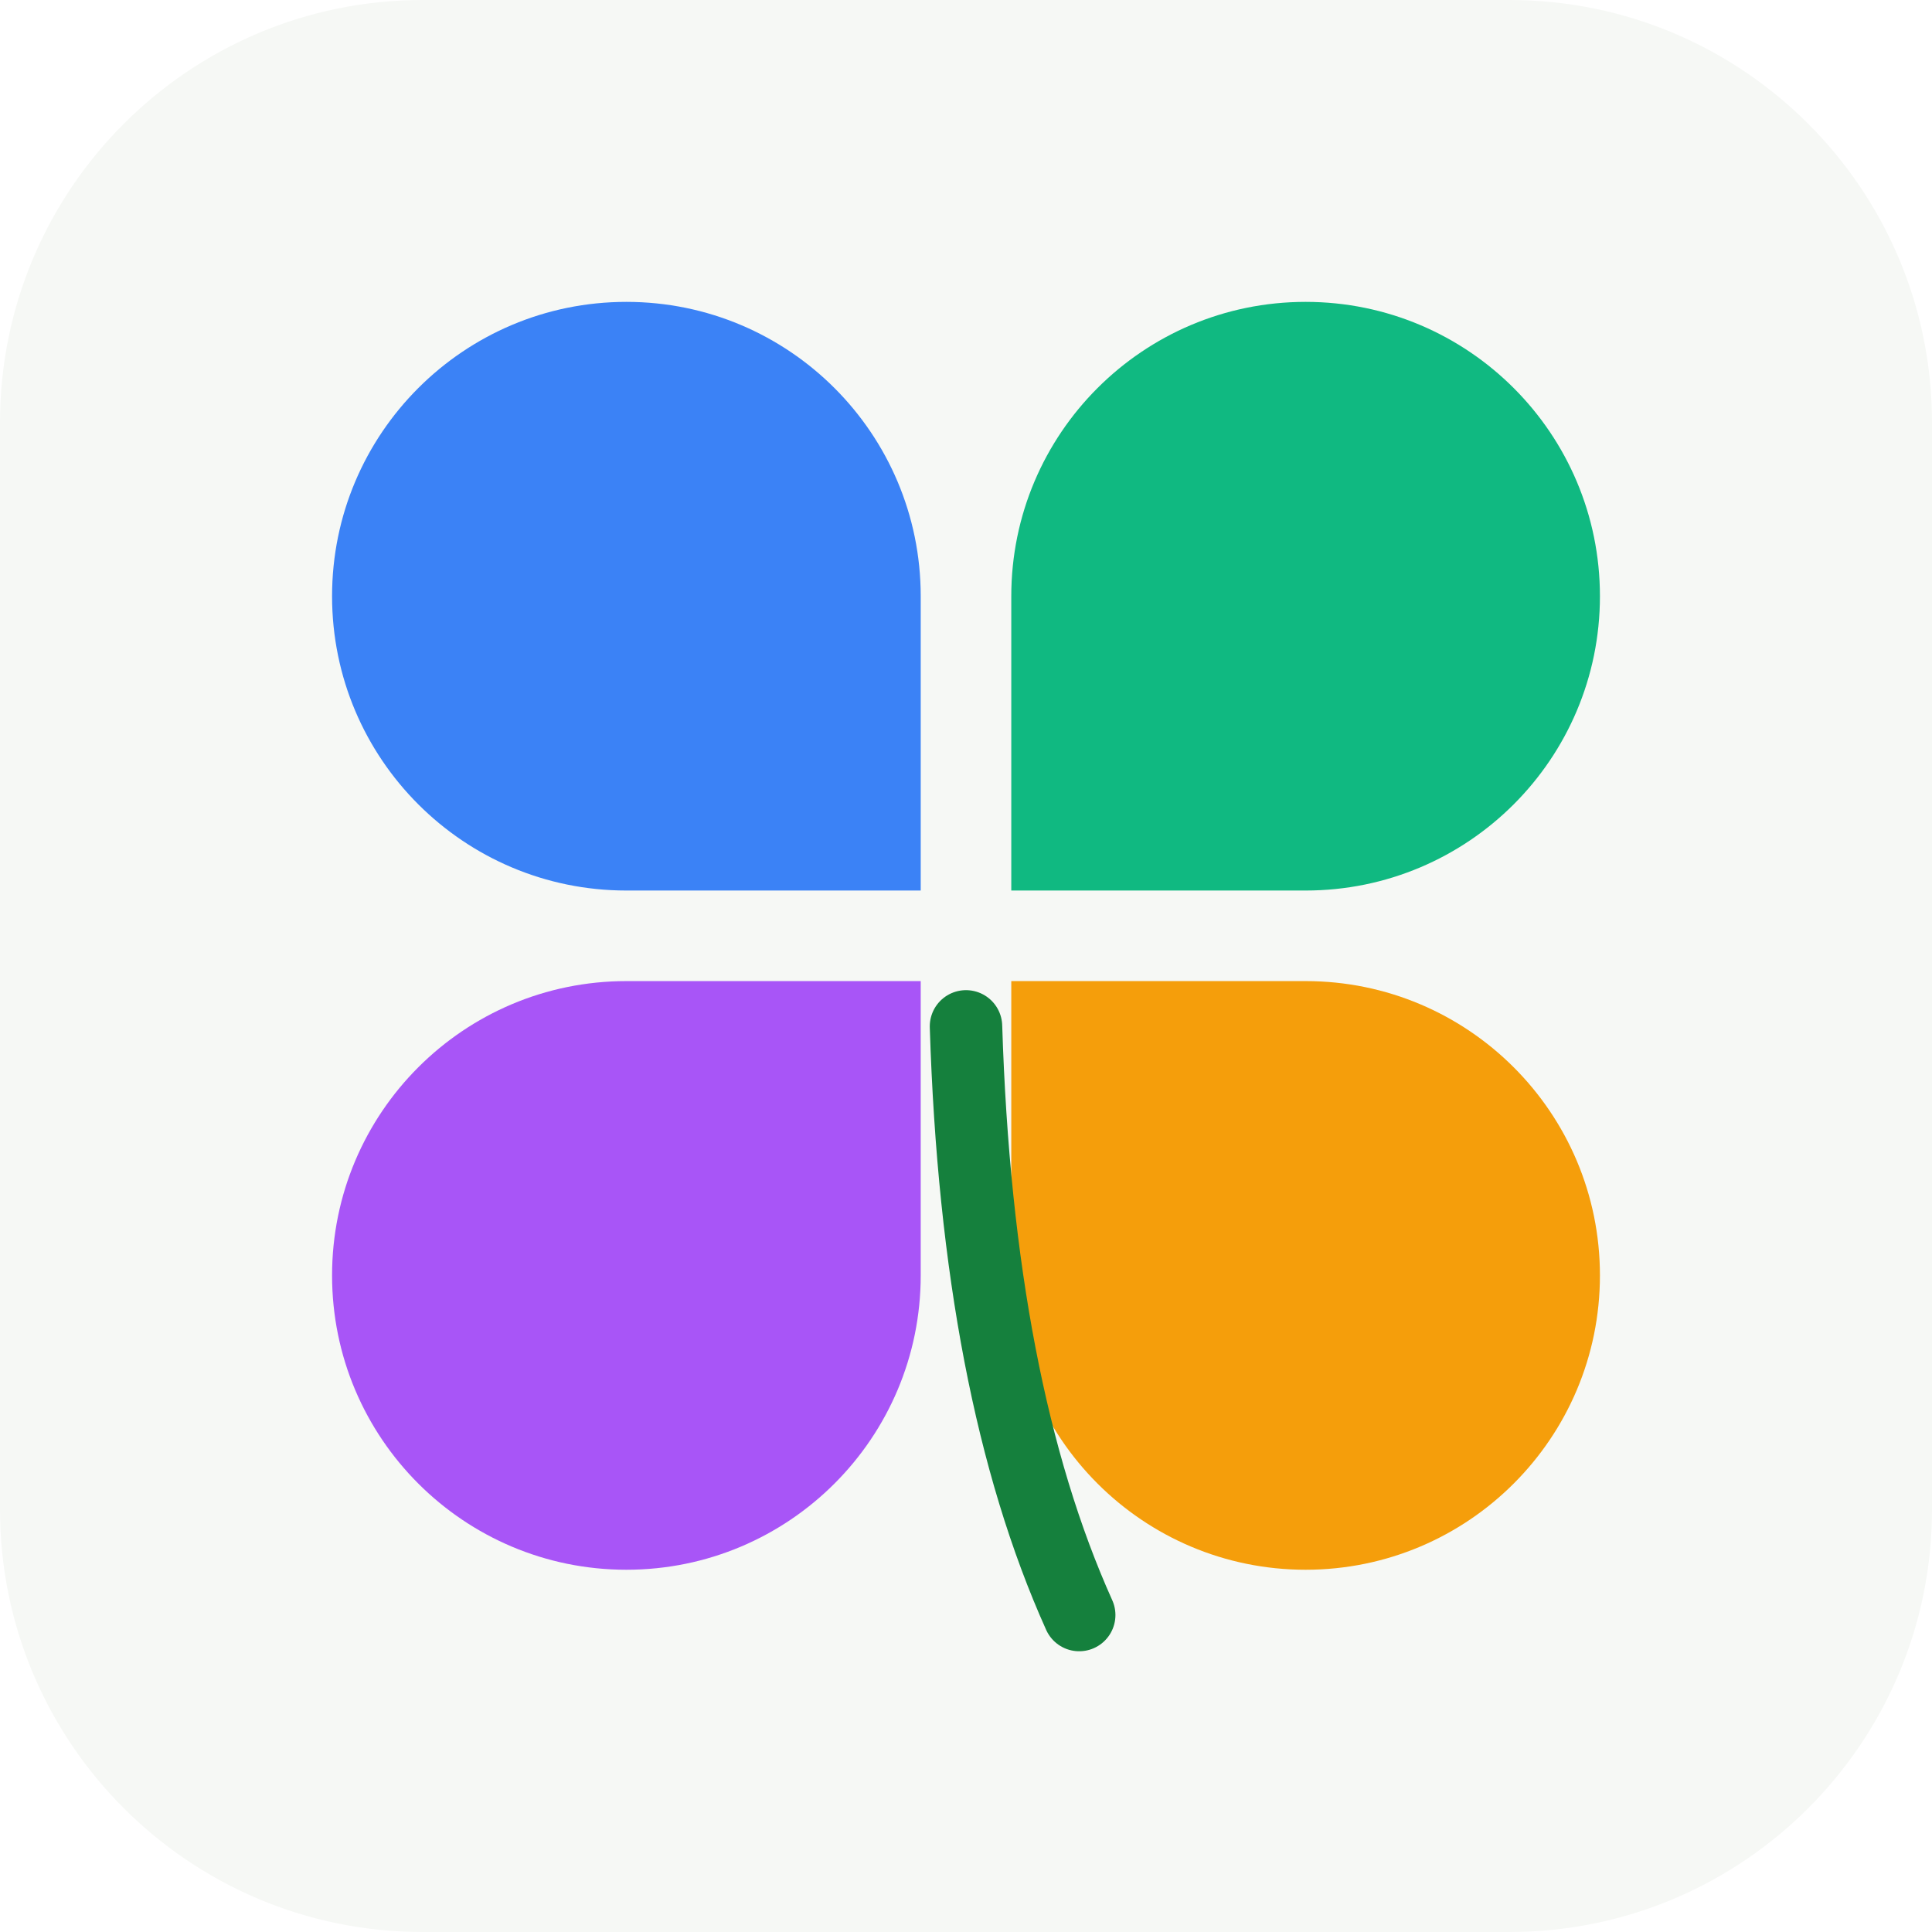
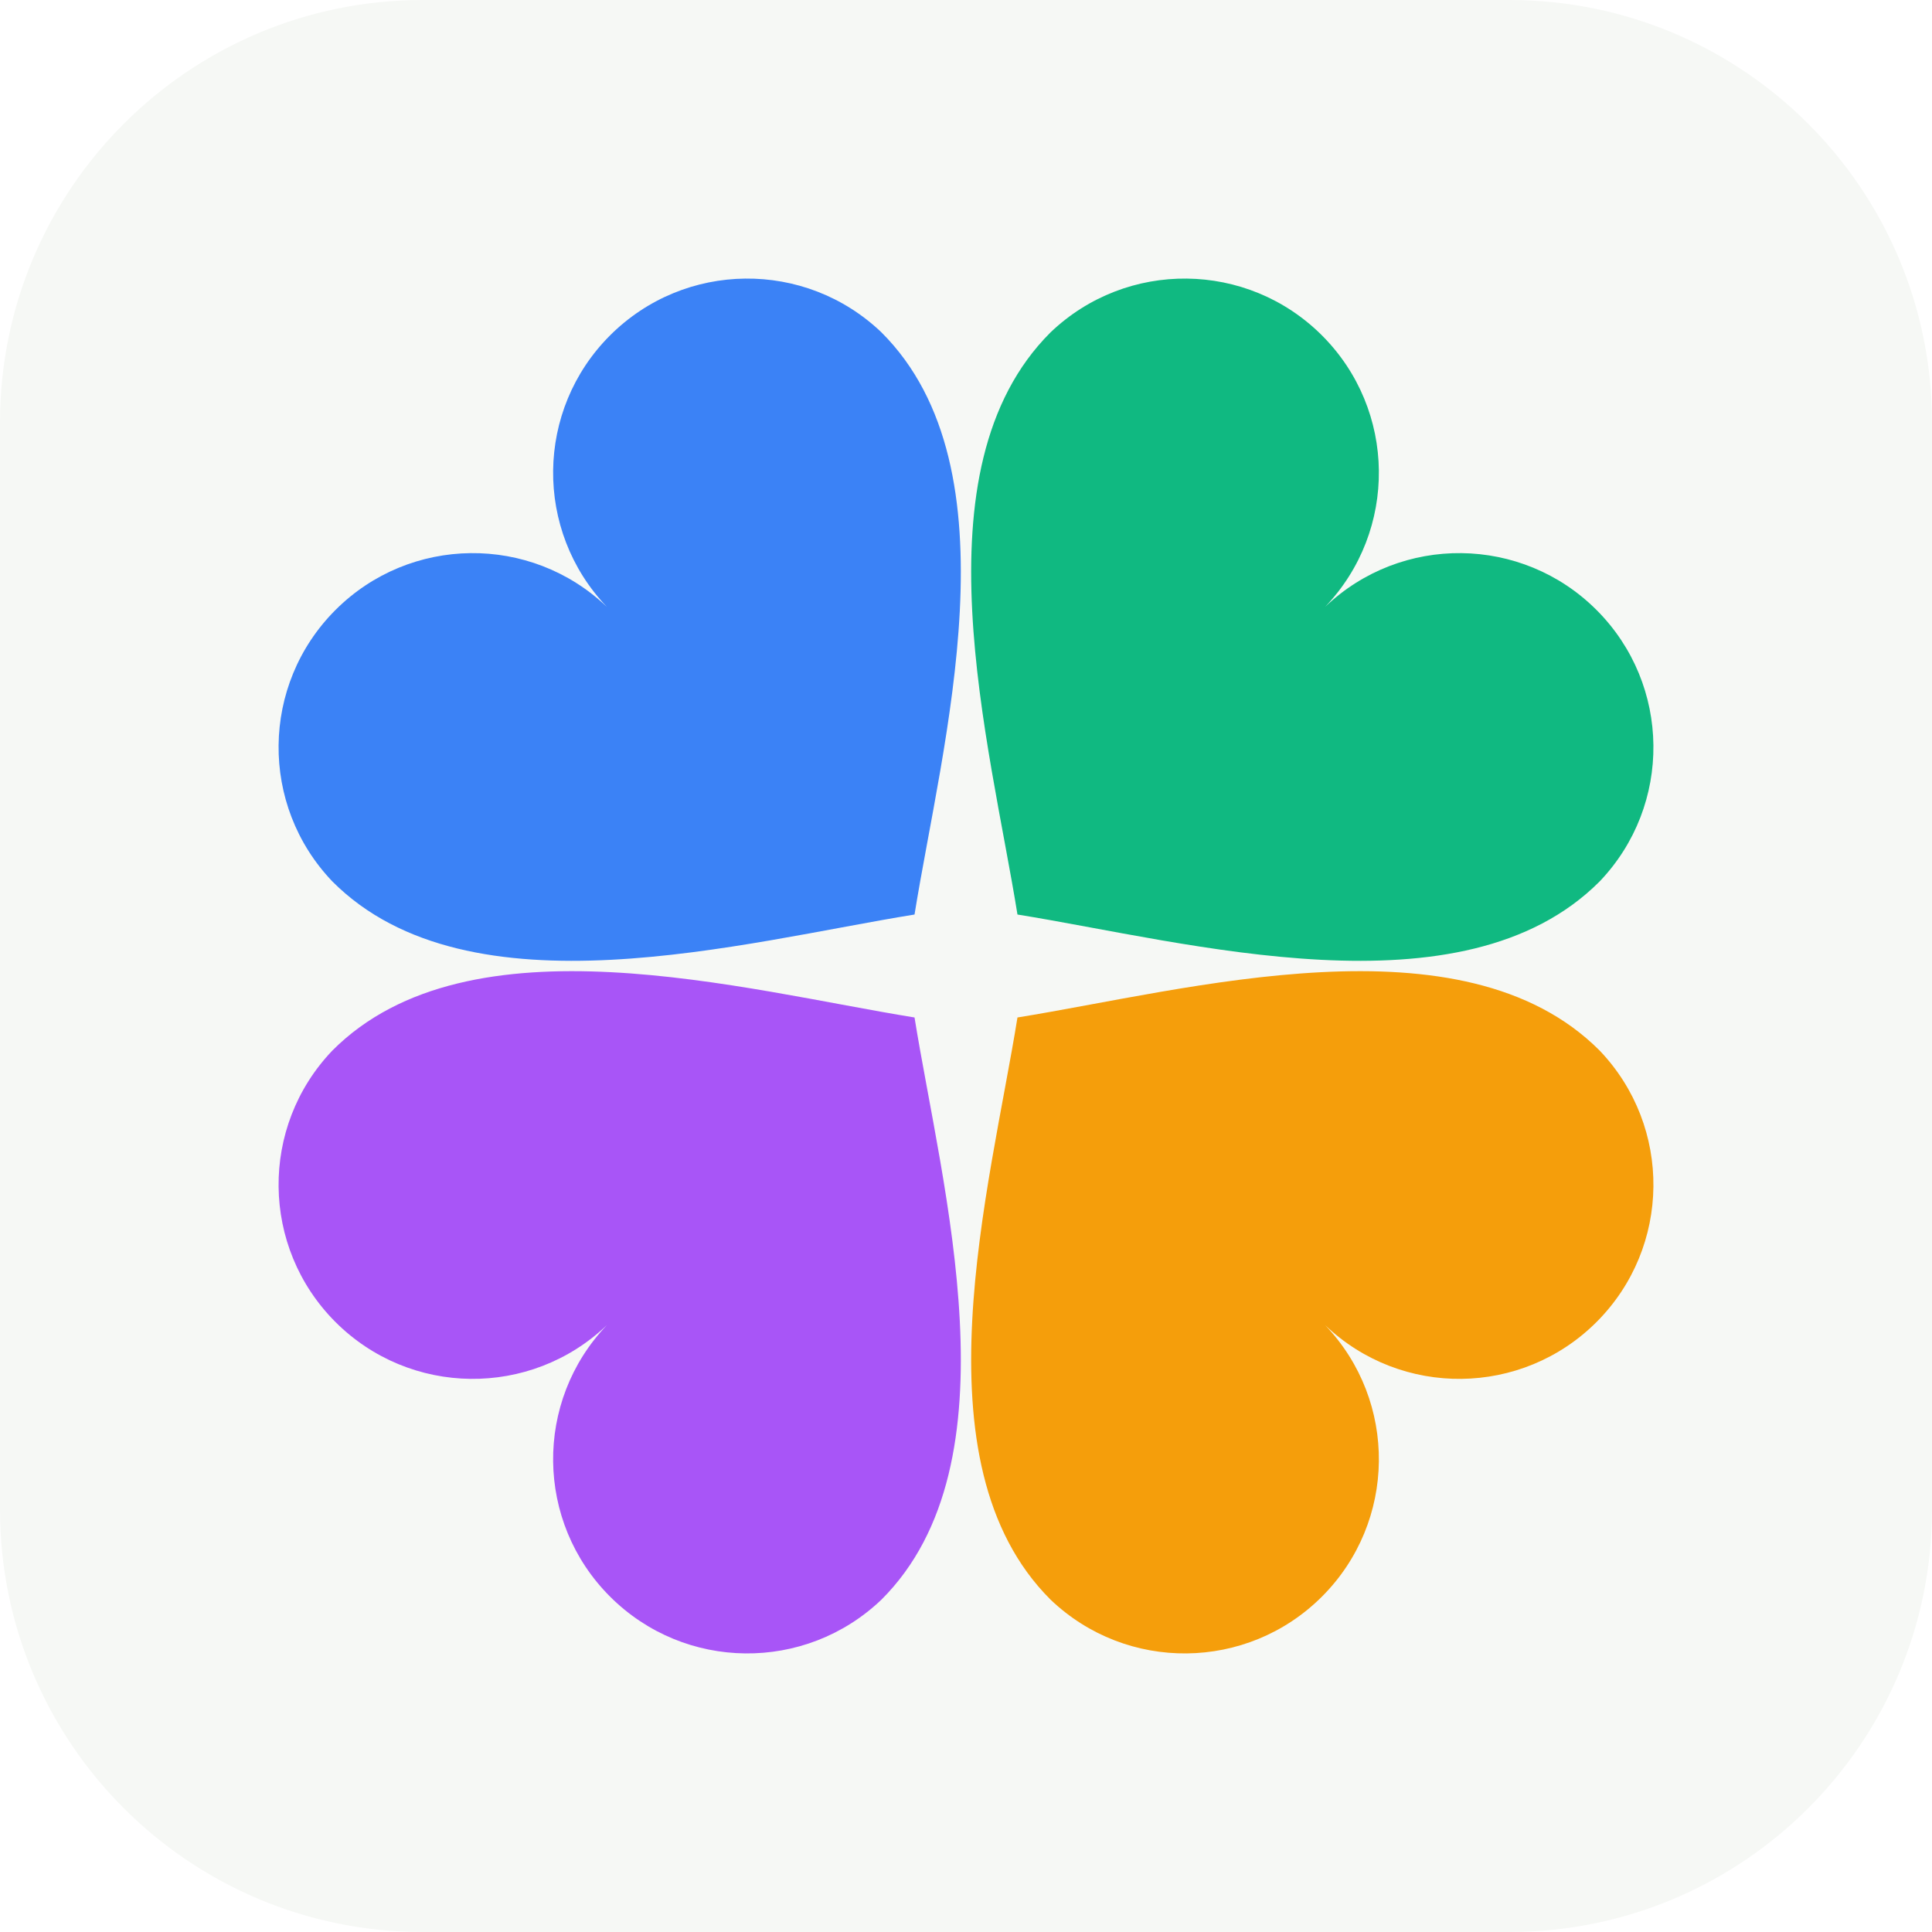
<svg xmlns="http://www.w3.org/2000/svg" viewBox="0 0 512 512">
  <rect width="512" height="512" rx="112" fill="#f6f8f5" />
-   <g transform="translate(64 56) scale(6)">
-     <path d="M30 30H17A13 13 0 0 1 4 17A13 13 0 0 1 17 4A13 13 0 0 1 30 17Z" fill="#3b82f6" />
-     <path d="M30 30H17A13 13 0 0 1 4 17A13 13 0 0 1 17 4A13 13 0 0 1 30 17Z" fill="#10b981" transform="rotate(90 32 32)" />
-     <path d="M30 30H17A13 13 0 0 1 4 17A13 13 0 0 1 17 4A13 13 0 0 1 30 17Z" fill="#f59e0b" transform="rotate(180 32 32)" />
-     <path d="M30 30H17A13 13 0 0 1 4 17A13 13 0 0 1 17 4A13 13 0 0 1 30 17Z" fill="#a855f7" transform="rotate(270 32 32)" />
-     <path d="M32 36Q32.5 52 37 62" fill="none" stroke="#15803d" stroke-width="3.2" stroke-linecap="round" />
+   <g transform="translate(57.6 57.6) scale(6.2)">
+     <path d="M29.8 29.8C22.52 30.97 10.78 34.26 4.92 28.39A8.3 8.3 0 0 1 16.65 16.65A8.3 8.3 0 0 1 28.39 4.92C34.26 10.78 30.97 22.52 29.8 29.8Z" fill="#3b82f6" />
+     <path d="M29.8 29.8C22.52 30.97 10.78 34.26 4.92 28.39A8.3 8.3 0 0 1 16.65 16.65A8.3 8.3 0 0 1 28.39 4.92C34.26 10.78 30.97 22.52 29.8 29.8Z" fill="#10b981" transform="rotate(90 32 32)" />
+     <path d="M29.8 29.8C22.52 30.97 10.78 34.26 4.92 28.39A8.3 8.3 0 0 1 16.65 16.65A8.3 8.3 0 0 1 28.39 4.92C34.26 10.78 30.97 22.52 29.8 29.8Z" fill="#f59e0b" transform="rotate(180 32 32)" />
+     <path d="M29.8 29.8C22.52 30.97 10.78 34.26 4.92 28.39A8.3 8.3 0 0 1 16.65 16.65A8.3 8.3 0 0 1 28.39 4.92C34.26 10.78 30.97 22.52 29.8 29.8Z" fill="#a855f7" transform="rotate(270 32 32)" />
  </g>
</svg>
